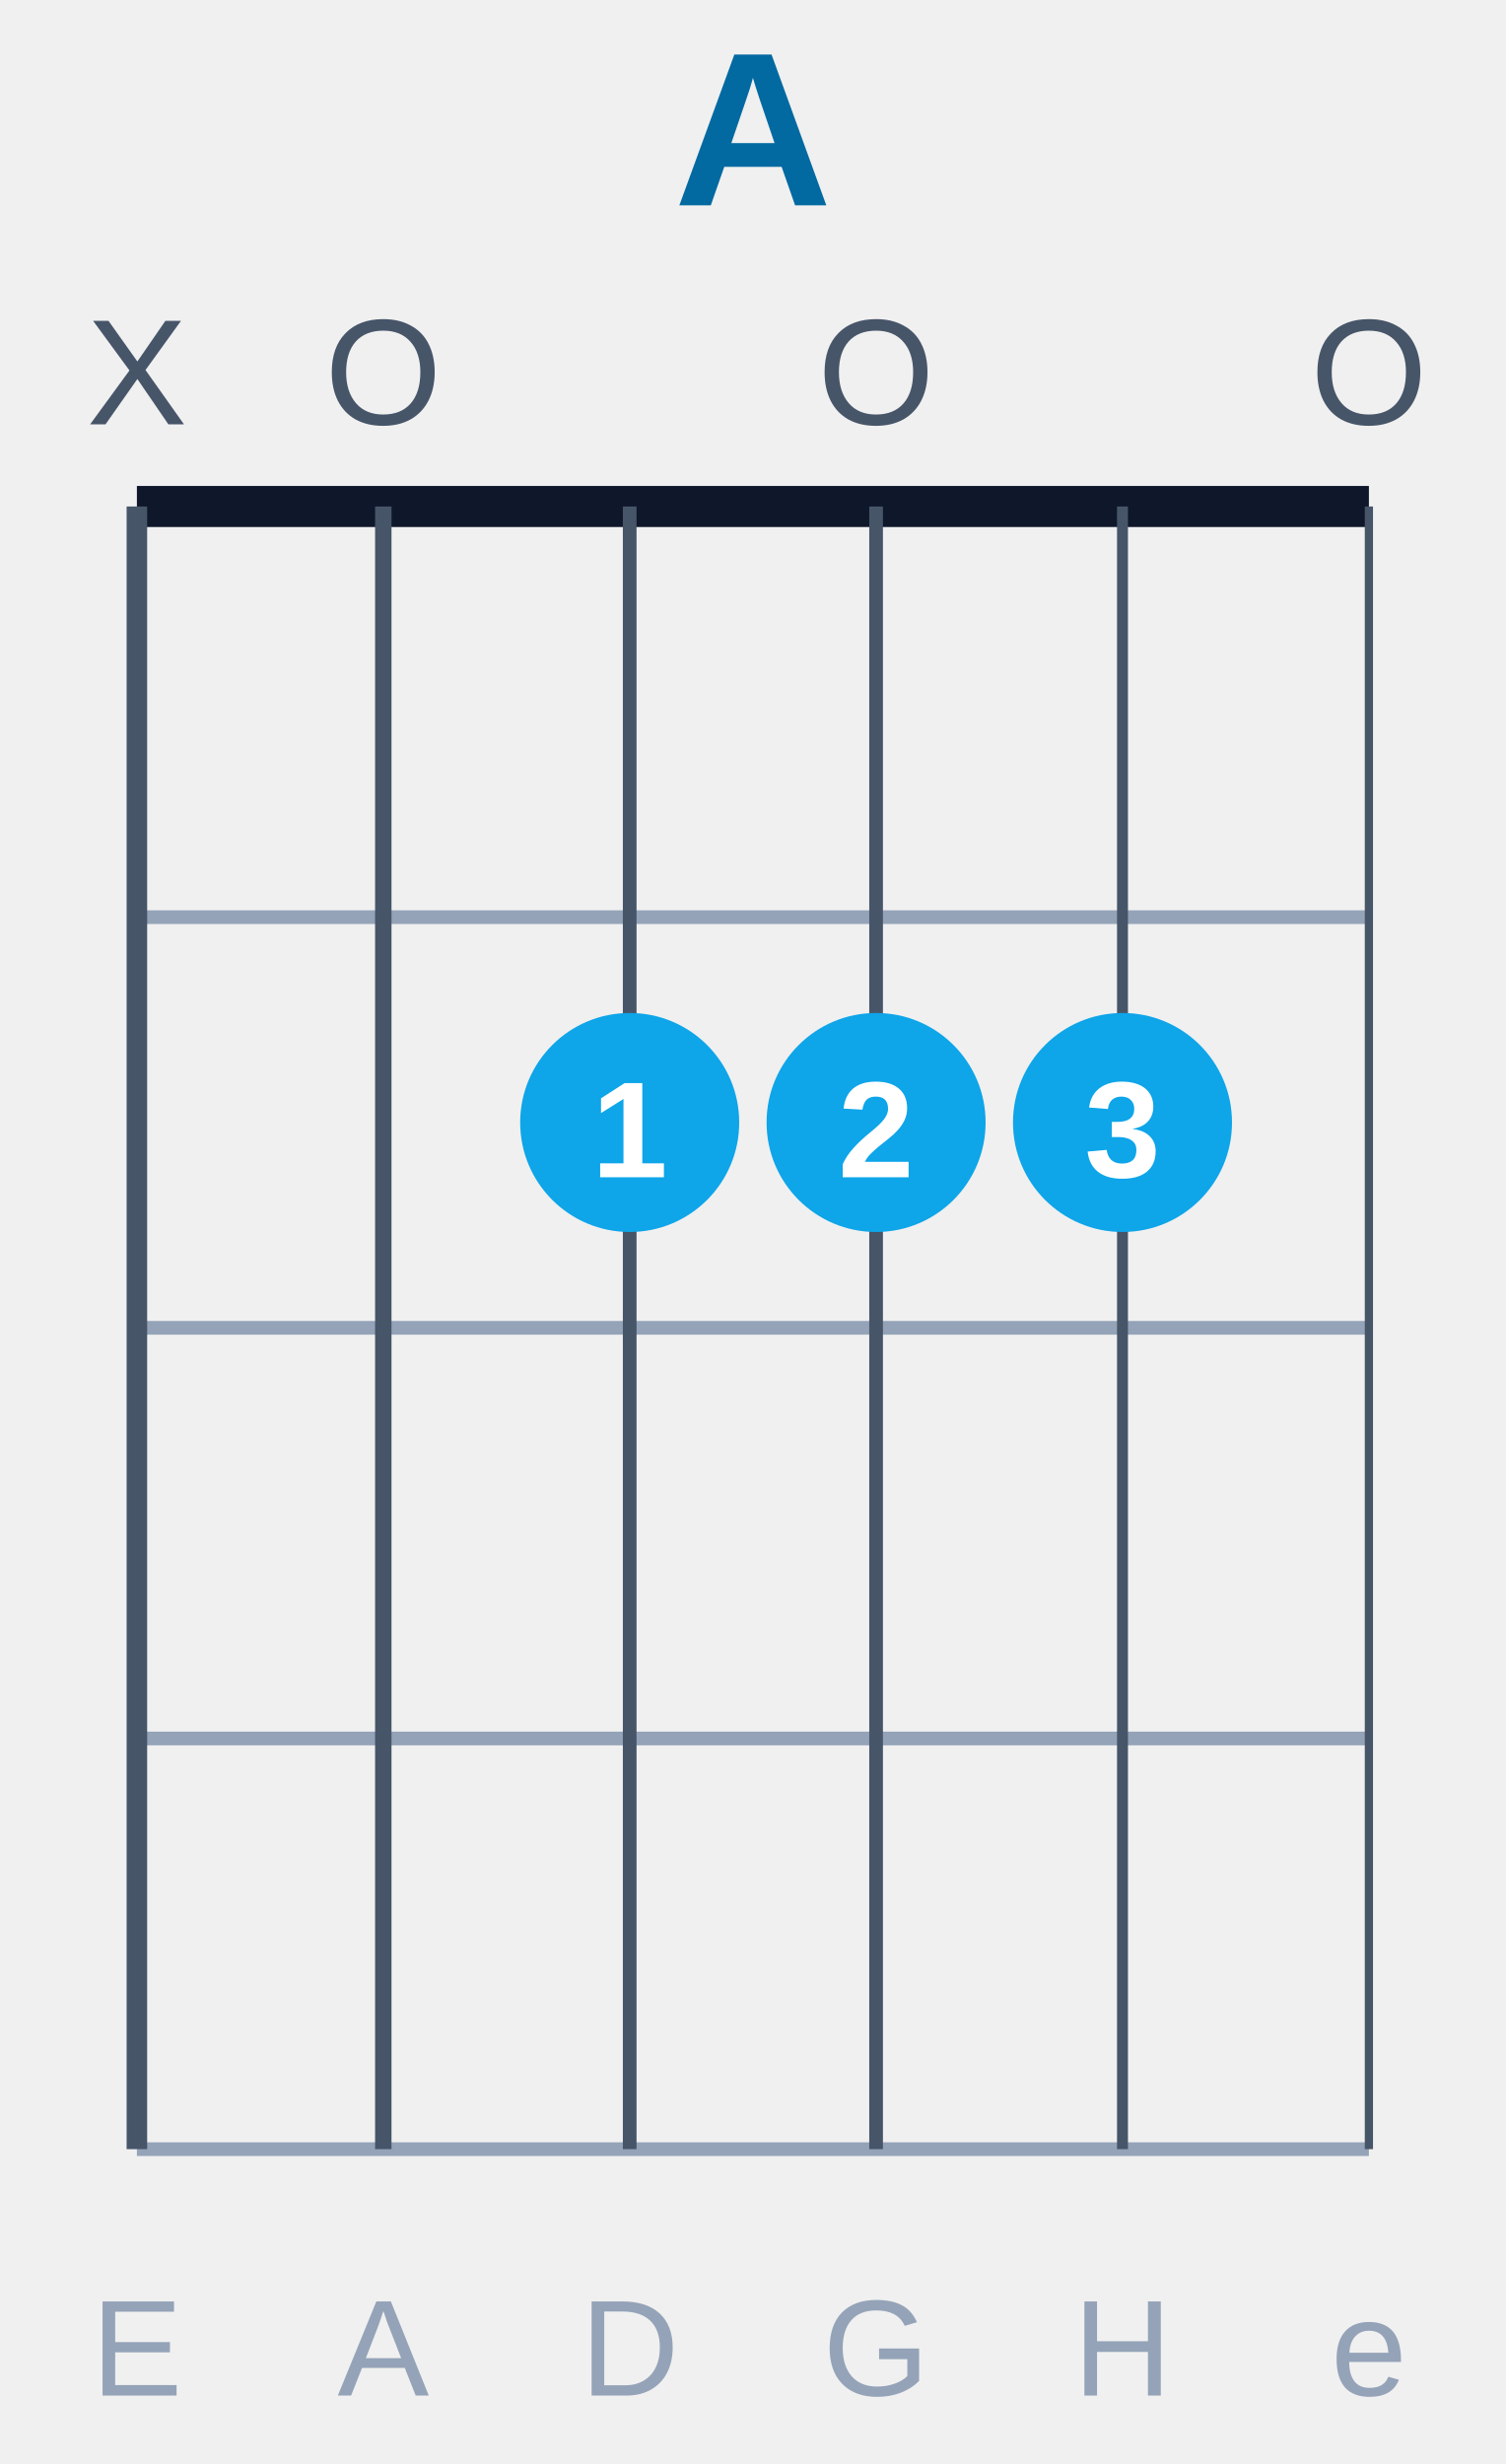
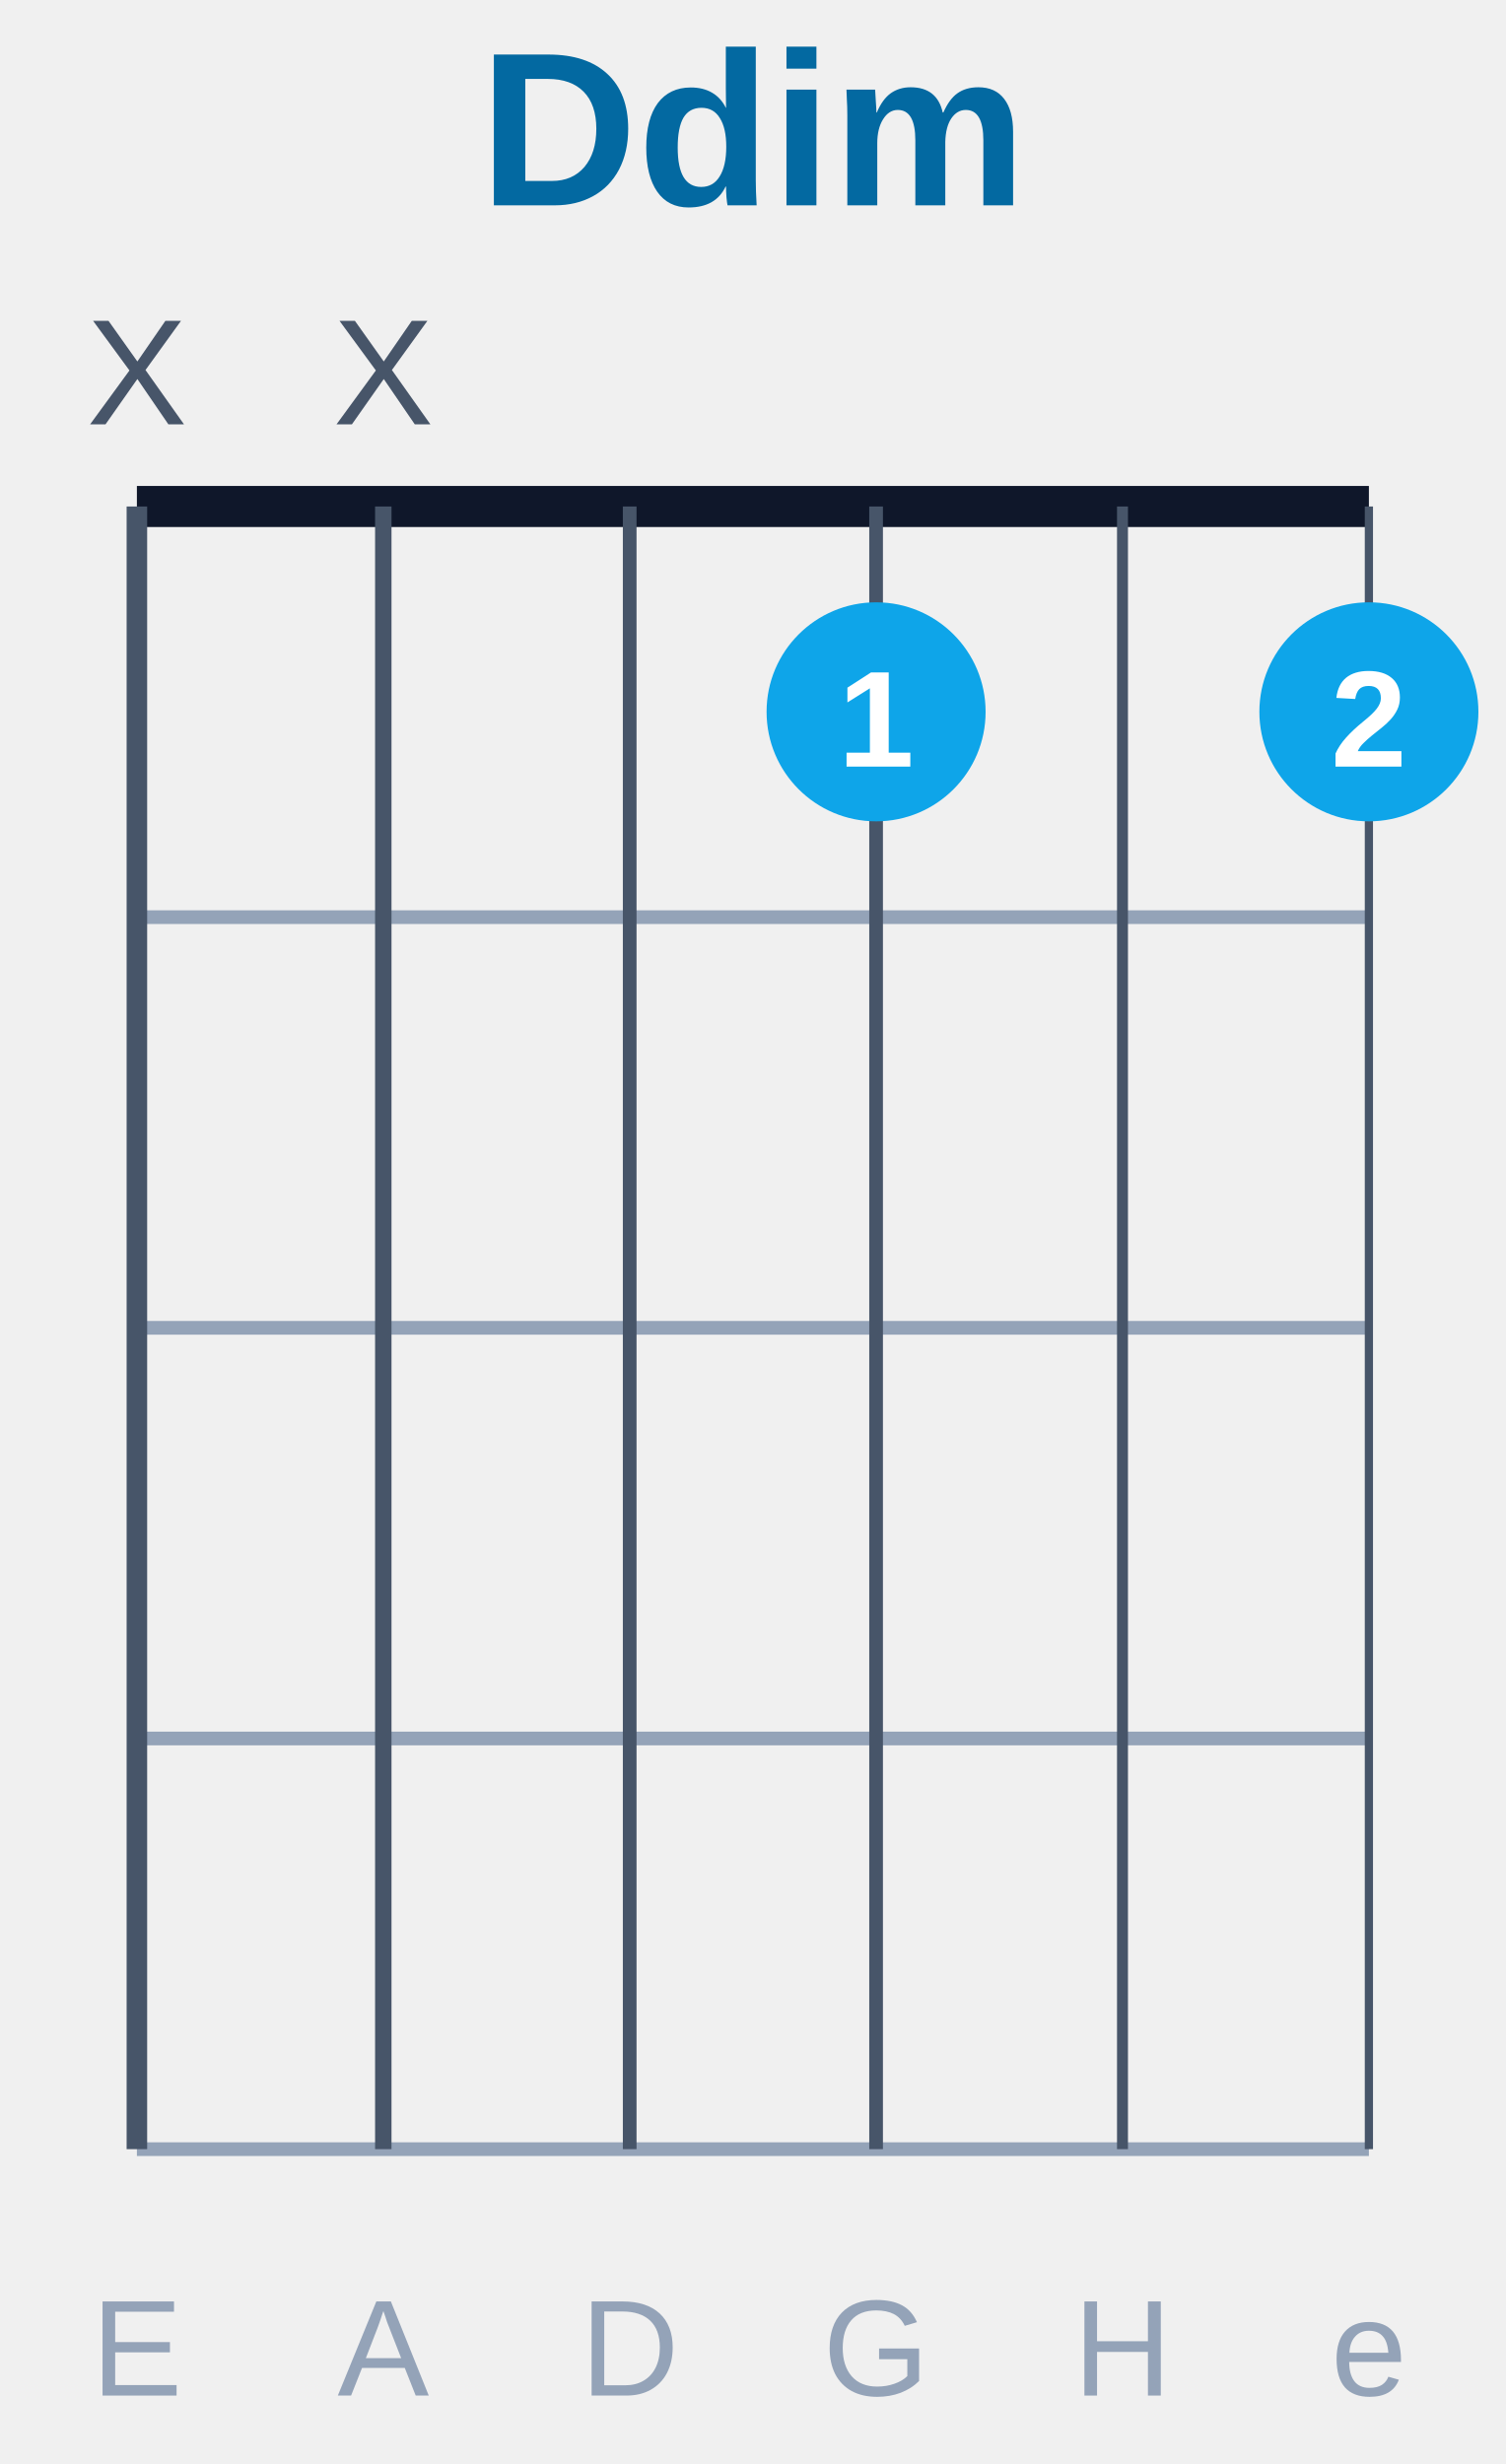
<svg xmlns="http://www.w3.org/2000/svg" viewBox="30 35 110 180" width="100%" height="100%" style="background: #ffffff; border: 1px solid #e2e8f0; border-radius: 8px; font-family: Arial, sans-serif;">
  <g transform="translate(40, 50)">
-     <text x="45" y="0" font-size="16" font-weight="bold" fill="#0369a1" text-anchor="middle">A</text>
+     <text x="45" y="0" font-size="16" font-weight="bold" fill="#0369a1" text-anchor="middle">Ddim</text>
    <text x="0" y="16" font-size="11" fill="#475569" text-anchor="middle">X</text>
-     <text x="18" y="16" font-size="11" fill="#475569" text-anchor="middle">O</text>
-     <text x="54" y="16" font-size="11" fill="#475569" text-anchor="middle">O</text>
-     <text x="90" y="16" font-size="11" fill="#475569" text-anchor="middle">O</text>
+     <text x="18" y="16" font-size="11" fill="#475569" text-anchor="middle">X</text>
    <line x1="0" y1="22" x2="90" y2="22" stroke="#0f172a" stroke-width="3" />
    <line x1="0" y1="52" x2="90" y2="52" stroke="#94a3b8" stroke-width="1" />
    <line x1="0" y1="82" x2="90" y2="82" stroke="#94a3b8" stroke-width="1" />
    <line x1="0" y1="112" x2="90" y2="112" stroke="#94a3b8" stroke-width="1" />
    <line x1="0" y1="142" x2="90" y2="142" stroke="#94a3b8" stroke-width="1" />
    <line x1="0" y1="22" x2="0" y2="142" stroke="#475569" stroke-width="1.5" />
    <line x1="18" y1="22" x2="18" y2="142" stroke="#475569" stroke-width="1.2" />
    <line x1="36" y1="22" x2="36" y2="142" stroke="#475569" stroke-width="1" />
    <line x1="54" y1="22" x2="54" y2="142" stroke="#475569" stroke-width="1" />
    <line x1="72" y1="22" x2="72" y2="142" stroke="#475569" stroke-width="0.8" />
    <line x1="90" y1="22" x2="90" y2="142" stroke="#475569" stroke-width="0.6" />
-     <circle cx="36" cy="67" r="8" fill="#0ea5e9" />
-     <text x="36" y="71" font-size="10" font-weight="bold" fill="#fff" text-anchor="middle">1</text>
-     <circle cx="54" cy="67" r="8" fill="#0ea5e9" />
-     <text x="54" y="71" font-size="10" font-weight="bold" fill="#fff" text-anchor="middle">2</text>
-     <circle cx="72" cy="67" r="8" fill="#0ea5e9" />
-     <text x="72" y="71" font-size="10" font-weight="bold" fill="#fff" text-anchor="middle">3</text>
+     <circle cx="54" cy="37" r="8" fill="#0ea5e9" />
+     <text x="54" y="41" font-size="10" font-weight="bold" fill="#fff" text-anchor="middle">1</text>
+     <circle cx="90" cy="37" r="8" fill="#0ea5e9" />
+     <text x="90" y="41" font-size="10" font-weight="bold" fill="#fff" text-anchor="middle">2</text>
    <text x="0" y="160" font-size="10" fill="#94a3b8" text-anchor="middle">E</text>
    <text x="18" y="160" font-size="10" fill="#94a3b8" text-anchor="middle">A</text>
    <text x="36" y="160" font-size="10" fill="#94a3b8" text-anchor="middle">D</text>
    <text x="54" y="160" font-size="10" fill="#94a3b8" text-anchor="middle">G</text>
    <text x="72" y="160" font-size="10" fill="#94a3b8" text-anchor="middle">H</text>
    <text x="90" y="160" font-size="10" fill="#94a3b8" text-anchor="middle">e</text>
  </g>
</svg>
